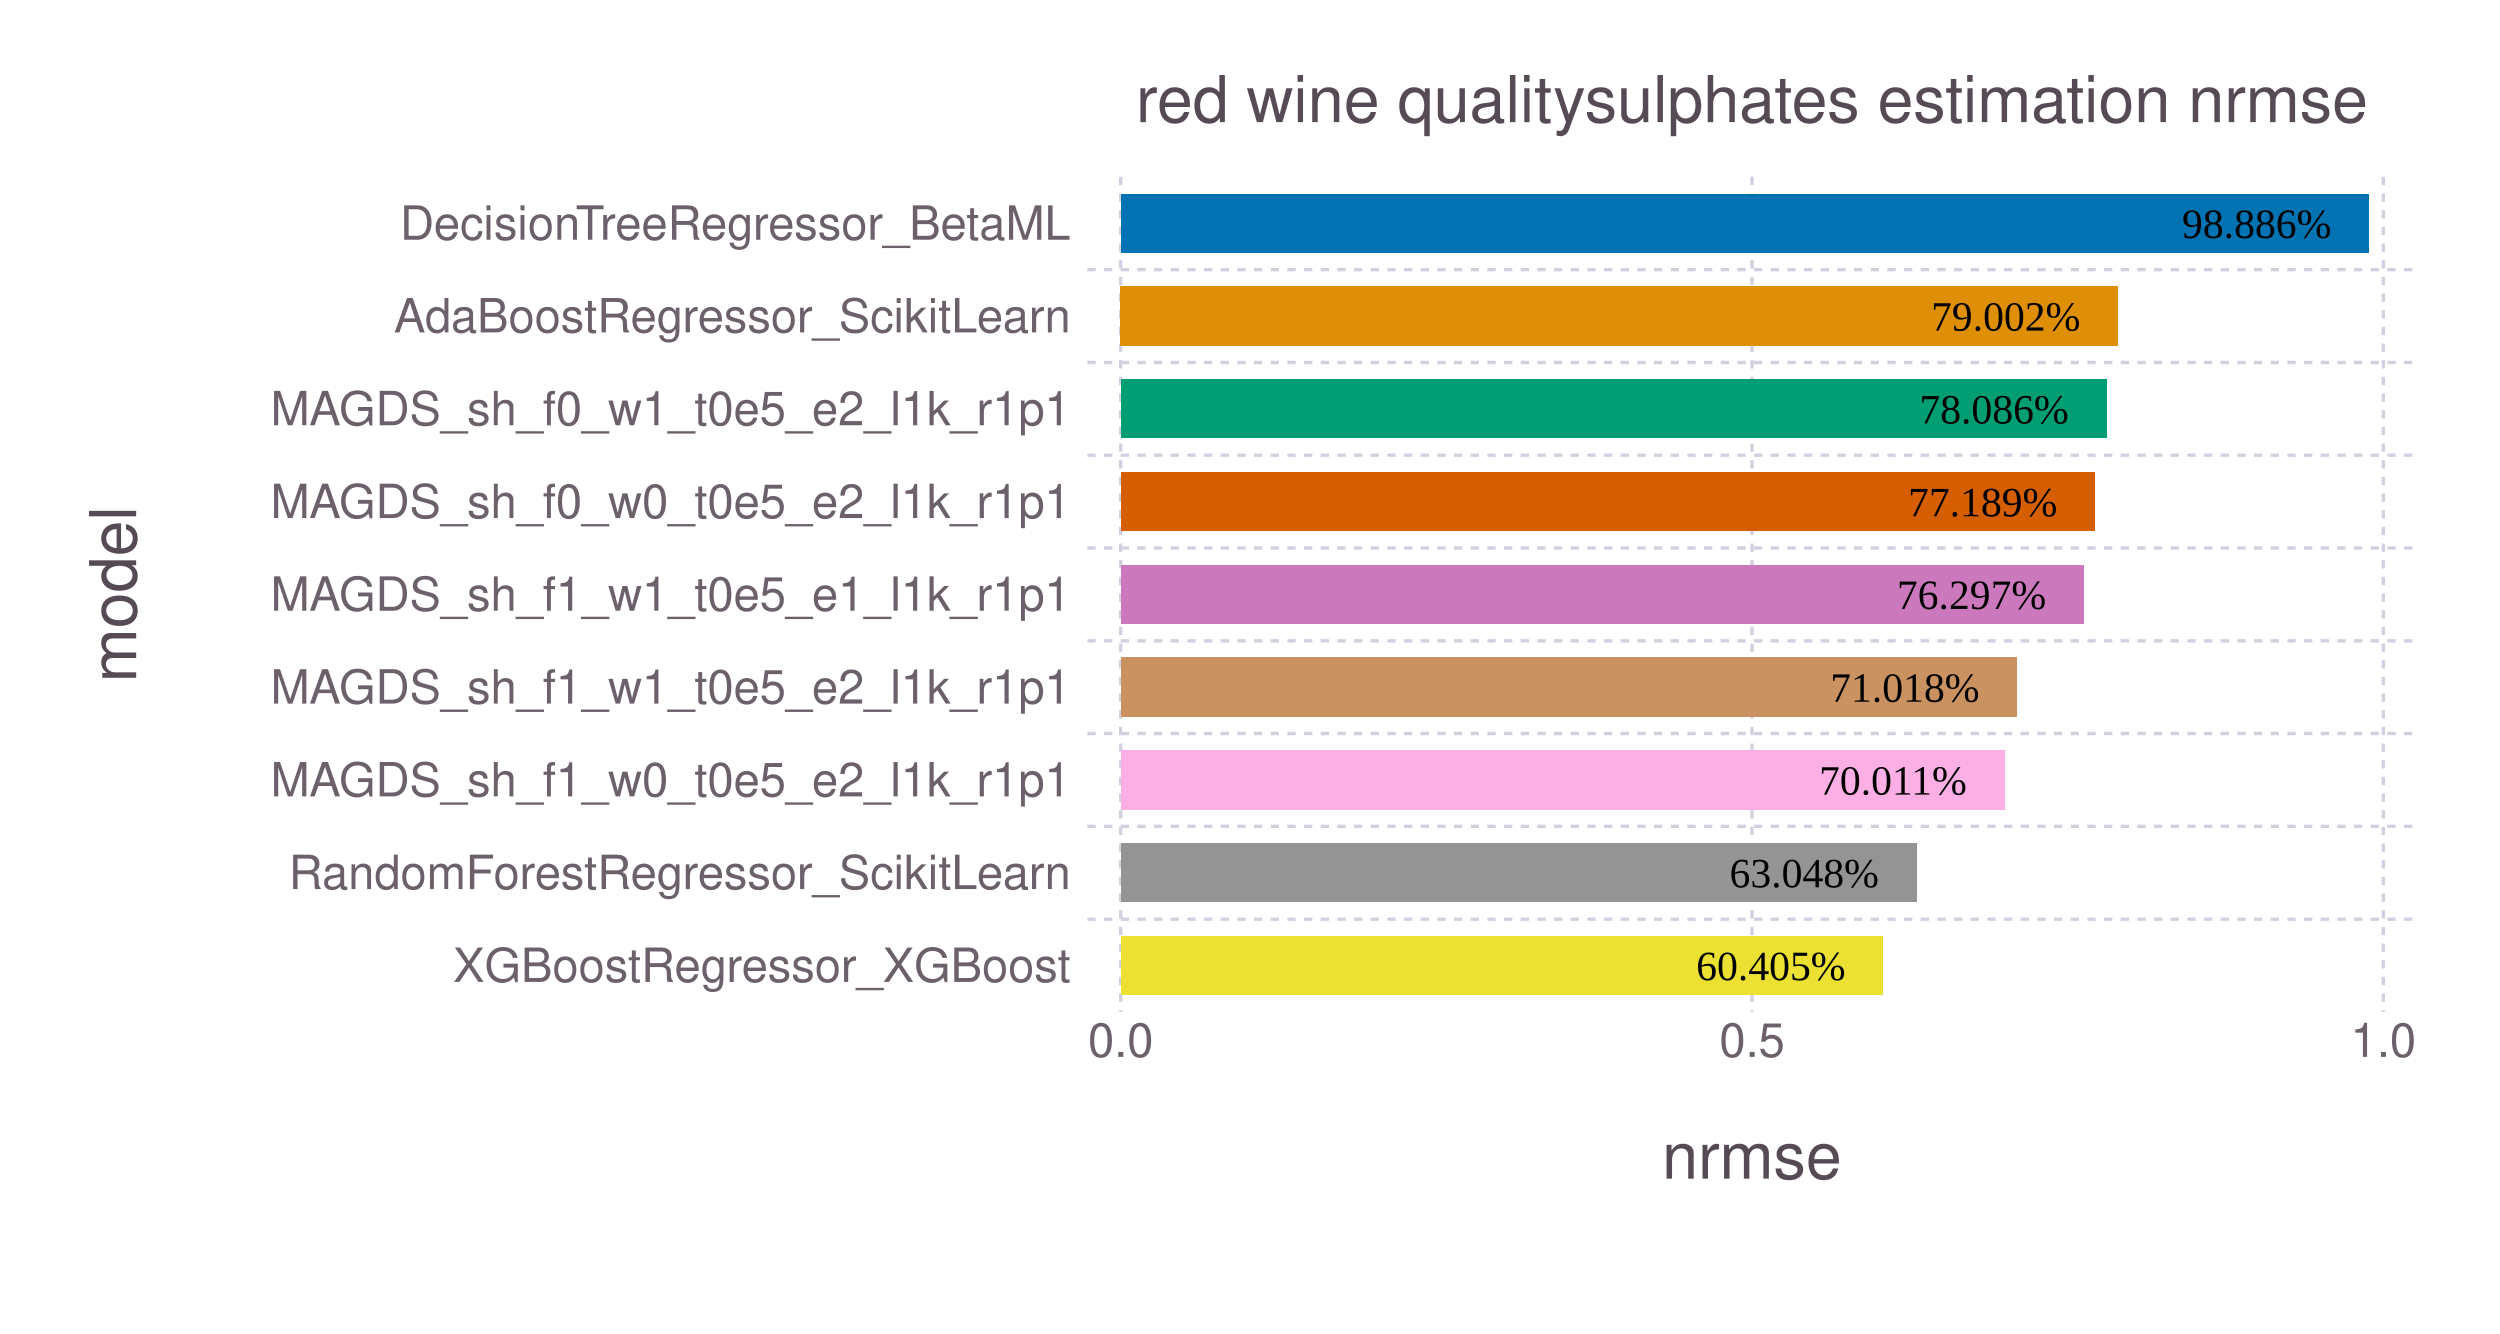
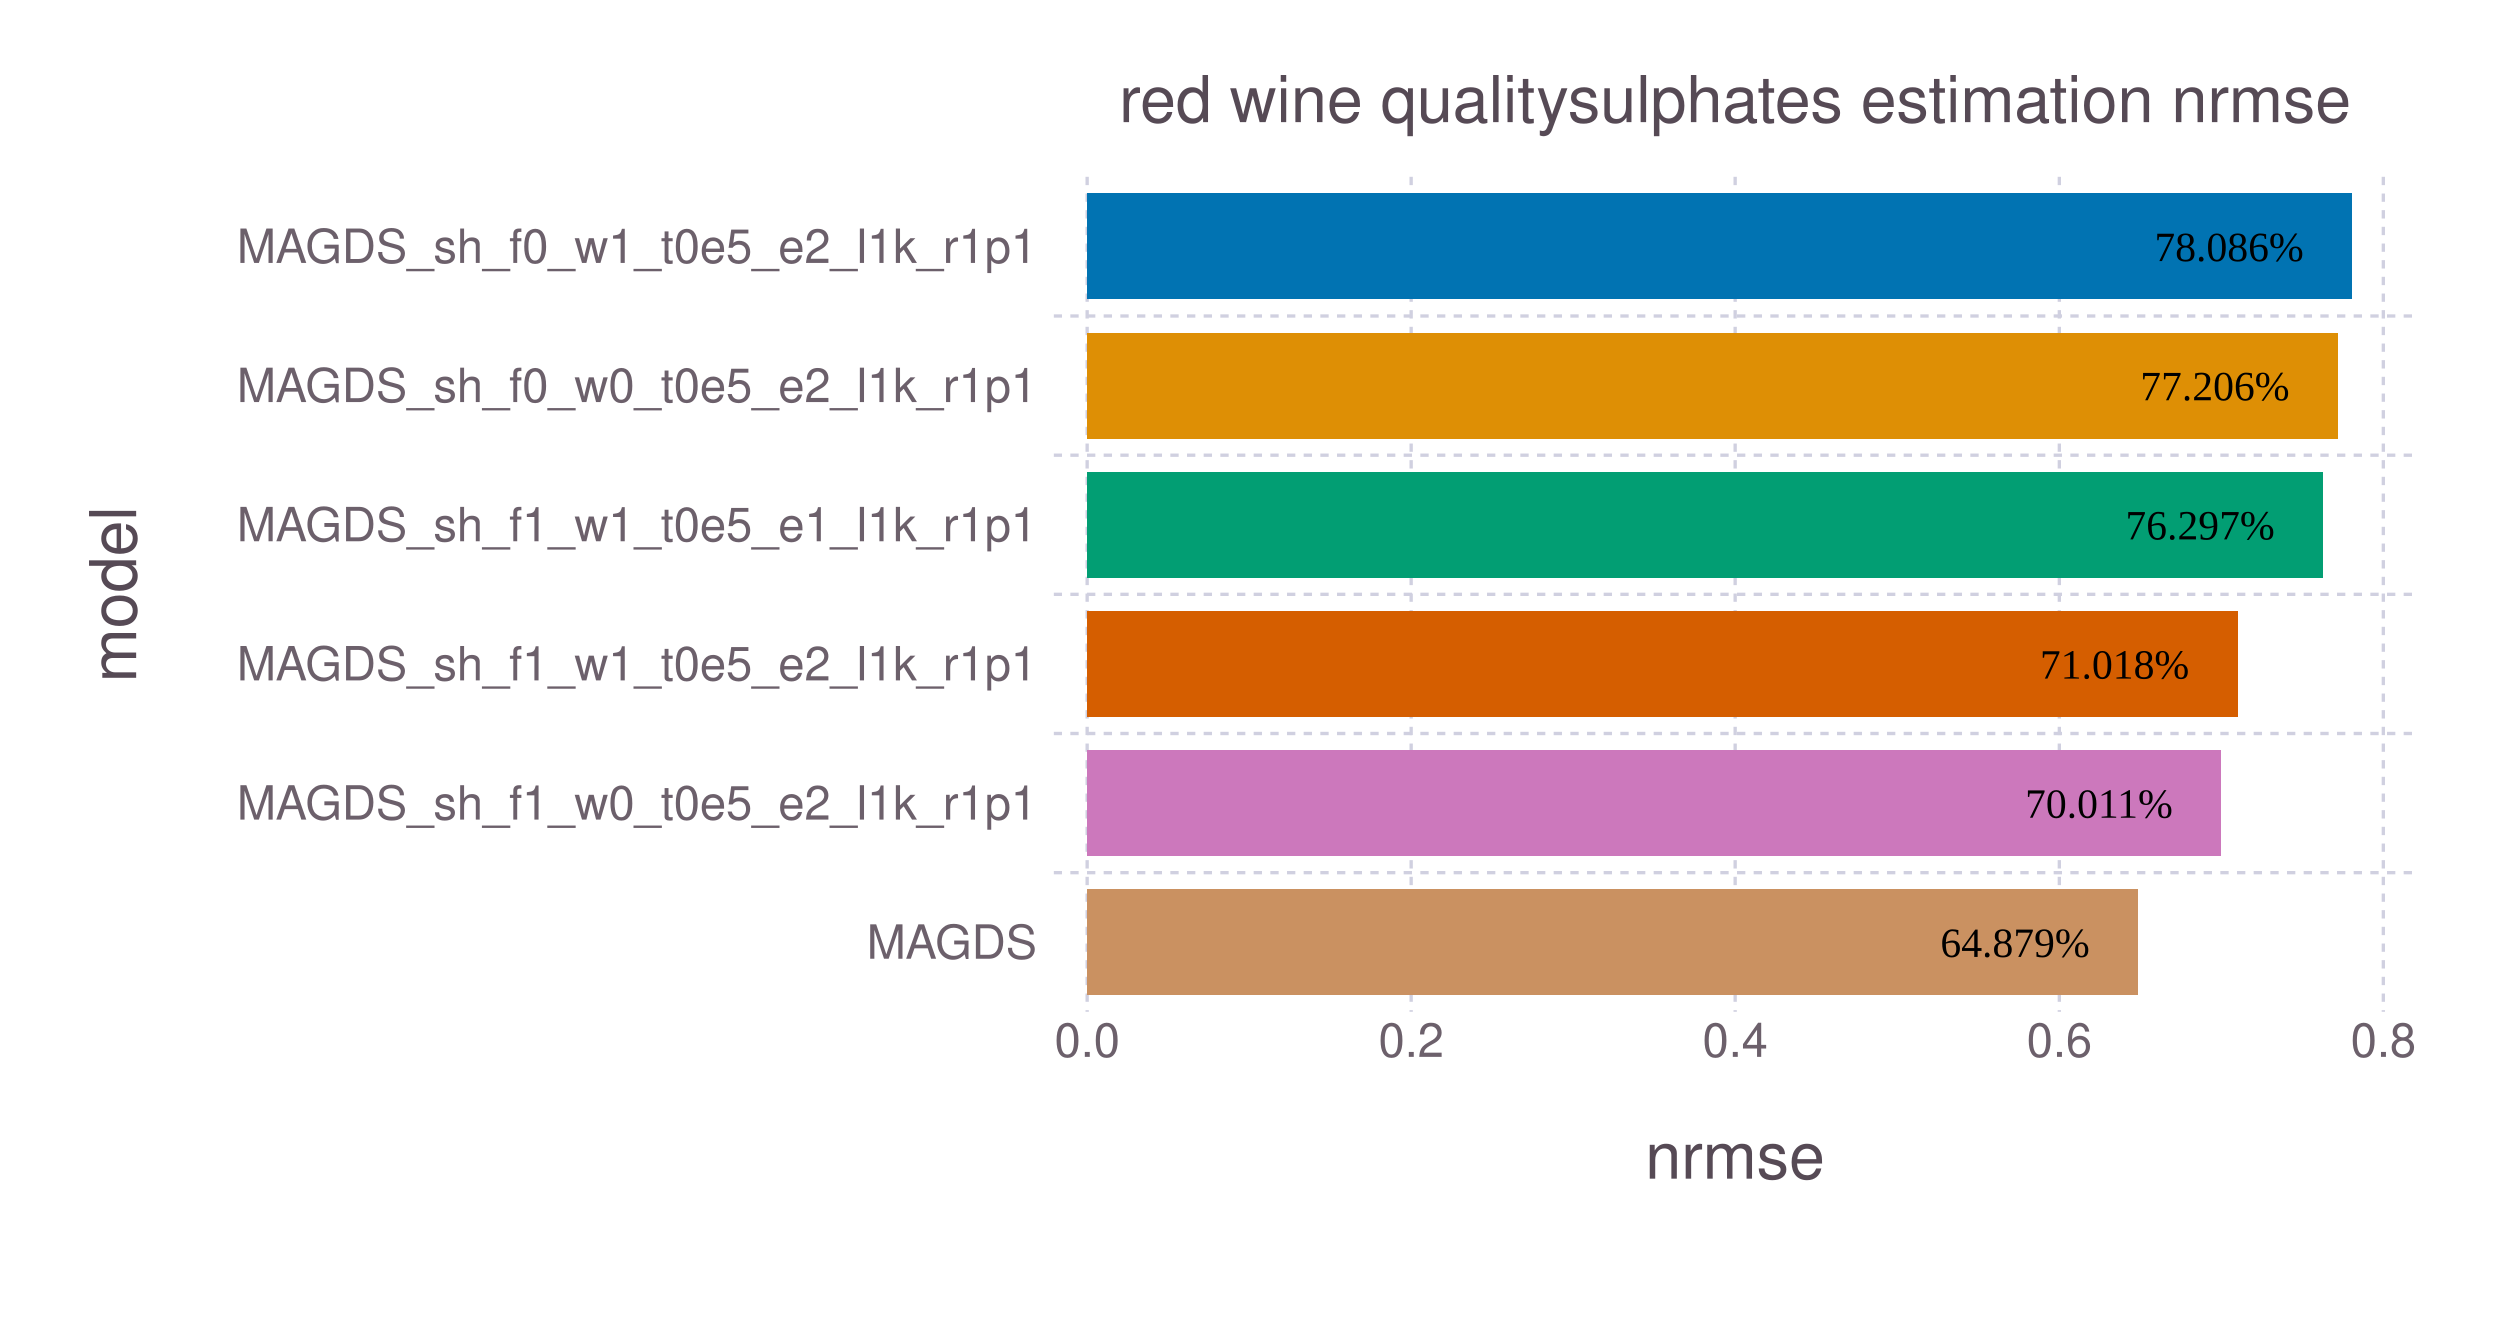
<svg xmlns="http://www.w3.org/2000/svg" version="1.2" width="150mm" height="80mm" viewBox="0 0 150 80" stroke="none" fill="#000000" stroke-width="0.3" font-size="3.88">
  <defs>
    <marker id="arrow" markerWidth="15" markerHeight="7" refX="5" refY="3.5" orient="auto" markerUnits="strokeWidth">
      <path d="M0,0 L15,3.5 L0,7 z" stroke="context-stroke" fill="context-stroke" />
    </marker>
  </defs>
-   <g class="plotroot xscalable" id="img-52f4d4ac-1">
-     <g font-size="3.88" font-family="'PT Sans','Helvetica Neue','Helvetica',sans-serif" fill="#564A55" stroke="#000000" stroke-opacity="0.000" id="img-52f4d4ac-2">
-       <g transform="translate(105.12,68.39)">
+   <g class="plotroot xscalable" id="img-17812367-1">
+     <g font-size="3.88" font-family="'PT Sans','Helvetica Neue','Helvetica',sans-serif" fill="#564A55" stroke="#000000" stroke-opacity="0.000" id="img-17812367-2">
+       <g transform="translate(104.11,68.39)">
        <g class="primitive">
          <text text-anchor="middle" dy="0.6em">nrmse</text>
        </g>
      </g>
    </g>
-     <g class="guide xlabels" font-size="2.82" font-family="'PT Sans Caption','Helvetica Neue','Helvetica',sans-serif" fill="#6C606B" id="img-52f4d4ac-3">
-       <g transform="translate(67.24,61.72)">
+     <g class="guide xlabels" font-size="2.82" font-family="'PT Sans Caption','Helvetica Neue','Helvetica',sans-serif" fill="#6C606B" id="img-17812367-3">
+       <g transform="translate(65.23,61.72)">
        <g class="primitive">
          <text text-anchor="middle" dy="0.6em">0.0</text>
        </g>
      </g>
-       <g transform="translate(105.12,61.72)">
+       <g transform="translate(84.67,61.72)">
        <g class="primitive">
-           <text text-anchor="middle" dy="0.6em">0.5</text>
+           <text text-anchor="middle" dy="0.6em">0.2</text>
+         </g>
+       </g>
+       <g transform="translate(104.11,61.72)">
+         <g class="primitive">
+           <text text-anchor="middle" dy="0.6em">0.4</text>
+         </g>
+       </g>
+       <g transform="translate(123.56,61.72)">
+         <g class="primitive">
+           <text text-anchor="middle" dy="0.6em">0.6</text>
        </g>
      </g>
      <g transform="translate(143,61.72)">
        <g class="primitive">
-           <text text-anchor="middle" dy="0.6em">1.0</text>
+           <text text-anchor="middle" dy="0.6em">0.8</text>
        </g>
      </g>
    </g>
-     <g clip-path="url(#img-52f4d4ac-4)">
-       <g id="img-52f4d4ac-5">
-         <g pointer-events="visible" stroke-width="0.3" fill="#000000" fill-opacity="0.000" stroke="#000000" stroke-opacity="0.000" class="guide background" id="img-52f4d4ac-6">
-           <g transform="translate(105.12,35.66)" id="img-52f4d4ac-7">
-             <path d="M-39.88,-25.05 L39.88,-25.05 39.88,25.05 -39.88,25.05  z" class="primitive" />
+     <g clip-path="url(#img-17812367-4)">
+       <g id="img-17812367-5">
+         <g pointer-events="visible" stroke-width="0.3" fill="#000000" fill-opacity="0.000" stroke="#000000" stroke-opacity="0.000" class="guide background" id="img-17812367-6">
+           <g transform="translate(104.11,35.66)" id="img-17812367-7">
+             <path d="M-40.89,-25.05 L40.89,-25.05 40.89,25.05 -40.89,25.05  z" class="primitive" />
          </g>
        </g>
-         <g class="guide ygridlines xfixed" stroke-dasharray="0.5,0.5" stroke-width="0.2" stroke="#D0D0E0" id="img-52f4d4ac-8">
-           <g transform="translate(105.12,16.18)" id="img-52f4d4ac-9">
-             <path fill="none" d="M-39.88,0 L39.88,0 " class="primitive" />
+         <g class="guide ygridlines xfixed" stroke-dasharray="0.5,0.5" stroke-width="0.2" stroke="#D0D0E0" id="img-17812367-8">
+           <g transform="translate(104.11,18.96)" id="img-17812367-9">
+             <path fill="none" d="M-40.89,0 L40.89,0 " class="primitive" />
          </g>
-           <g transform="translate(105.12,21.75)" id="img-52f4d4ac-10">
-             <path fill="none" d="M-39.88,0 L39.88,0 " class="primitive" />
+           <g transform="translate(104.11,27.31)" id="img-17812367-10">
+             <path fill="none" d="M-40.89,0 L40.89,0 " class="primitive" />
          </g>
-           <g transform="translate(105.12,27.31)" id="img-52f4d4ac-11">
-             <path fill="none" d="M-39.88,0 L39.88,0 " class="primitive" />
+           <g transform="translate(104.11,35.66)" id="img-17812367-11">
+             <path fill="none" d="M-40.89,0 L40.89,0 " class="primitive" />
          </g>
-           <g transform="translate(105.12,32.88)" id="img-52f4d4ac-12">
-             <path fill="none" d="M-39.88,0 L39.88,0 " class="primitive" />
+           <g transform="translate(104.11,44.01)" id="img-17812367-12">
+             <path fill="none" d="M-40.89,0 L40.89,0 " class="primitive" />
          </g>
-           <g transform="translate(105.12,38.45)" id="img-52f4d4ac-13">
-             <path fill="none" d="M-39.88,0 L39.88,0 " class="primitive" />
-           </g>
-           <g transform="translate(105.12,44.01)" id="img-52f4d4ac-14">
-             <path fill="none" d="M-39.88,0 L39.88,0 " class="primitive" />
-           </g>
-           <g transform="translate(105.12,49.58)" id="img-52f4d4ac-15">
-             <path fill="none" d="M-39.88,0 L39.88,0 " class="primitive" />
-           </g>
-           <g transform="translate(105.12,55.15)" id="img-52f4d4ac-16">
-             <path fill="none" d="M-39.88,0 L39.88,0 " class="primitive" />
+           <g transform="translate(104.11,52.36)" id="img-17812367-13">
+             <path fill="none" d="M-40.89,0 L40.89,0 " class="primitive" />
          </g>
        </g>
-         <g class="guide xgridlines yfixed" stroke-dasharray="0.5,0.5" stroke-width="0.2" stroke="#D0D0E0" id="img-52f4d4ac-17">
-           <g transform="translate(67.24,35.66)" id="img-52f4d4ac-18">
+         <g class="guide xgridlines yfixed" stroke-dasharray="0.5,0.5" stroke-width="0.2" stroke="#D0D0E0" id="img-17812367-14">
+           <g transform="translate(65.23,35.66)" id="img-17812367-15">
            <path fill="none" d="M0,-25.05 L0,25.05 " class="primitive" />
          </g>
-           <g transform="translate(105.12,35.66)" id="img-52f4d4ac-19">
+           <g transform="translate(84.67,35.66)" id="img-17812367-16">
            <path fill="none" d="M0,-25.05 L0,25.05 " class="primitive" />
          </g>
-           <g transform="translate(143,35.66)" id="img-52f4d4ac-20">
+           <g transform="translate(104.11,35.66)" id="img-17812367-17">
+             <path fill="none" d="M0,-25.05 L0,25.05 " class="primitive" />
+           </g>
+           <g transform="translate(123.56,35.66)" id="img-17812367-18">
+             <path fill="none" d="M0,-25.05 L0,25.05 " class="primitive" />
+           </g>
+           <g transform="translate(143,35.66)" id="img-17812367-19">
            <path fill="none" d="M0,-25.05 L0,25.05 " class="primitive" />
          </g>
        </g>
-         <g class="plotpanel" id="img-52f4d4ac-21">
-           <g shape-rendering="crispEdges" stroke-width="0.3" id="img-52f4d4ac-22">
-             <g stroke="#000000" stroke-opacity="0.000" class="geometry" id="img-52f4d4ac-23">
-               <g transform="translate(90.12,57.93)" id="img-52f4d4ac-24" fill="#ECE133">
-                 <path d="M-22.88,-1.78 L22.88,-1.78 22.88,1.78 -22.88,1.78  z" class="primitive" />
+         <g class="plotpanel" id="img-17812367-20">
+           <g shape-rendering="crispEdges" stroke-width="0.3" id="img-17812367-21">
+             <g stroke="#000000" stroke-opacity="0.000" class="geometry" id="img-17812367-22">
+               <g transform="translate(96.76,56.54)" id="img-17812367-23" fill="#CA9161">
+                 <path d="M-31.54,-3.18 L31.54,-3.18 31.54,3.18 -31.54,3.18  z" class="primitive" />
              </g>
-               <g transform="translate(91.12,52.36)" id="img-52f4d4ac-25" fill="#949494">
-                 <path d="M-23.88,-1.78 L23.88,-1.78 23.88,1.78 -23.88,1.78  z" class="primitive" />
+               <g transform="translate(99.26,48.19)" id="img-17812367-24" fill="#CC78BC">
+                 <path d="M-34.03,-3.18 L34.03,-3.18 34.03,3.18 -34.03,3.18  z" class="primitive" />
              </g>
-               <g transform="translate(93.76,46.8)" id="img-52f4d4ac-26" fill="#FBAFE4">
-                 <path d="M-26.52,-1.78 L26.52,-1.78 26.52,1.78 -26.52,1.78  z" class="primitive" />
+               <g transform="translate(99.75,39.84)" id="img-17812367-25" fill="#D55E00">
+                 <path d="M-34.52,-3.18 L34.52,-3.18 34.52,3.18 -34.52,3.18  z" class="primitive" />
              </g>
-               <g transform="translate(94.14,41.23)" id="img-52f4d4ac-27" fill="#CA9161">
-                 <path d="M-26.9,-1.78 L26.9,-1.78 26.9,1.78 -26.9,1.78  z" class="primitive" />
+               <g transform="translate(102.31,31.49)" id="img-17812367-26" fill="#029E73">
+                 <path d="M-37.09,-3.18 L37.09,-3.18 37.09,3.18 -37.09,3.18  z" class="primitive" />
              </g>
-               <g transform="translate(96.14,35.66)" id="img-52f4d4ac-28" fill="#CC78BC">
-                 <path d="M-28.9,-1.78 L28.9,-1.78 28.9,1.78 -28.9,1.78  z" class="primitive" />
+               <g transform="translate(102.75,23.14)" id="img-17812367-27" fill="#DE8F05">
+                 <path d="M-37.53,-3.18 L37.53,-3.18 37.53,3.18 -37.53,3.18  z" class="primitive" />
              </g>
-               <g transform="translate(96.48,30.1)" id="img-52f4d4ac-29" fill="#D55E00">
-                 <path d="M-29.24,-1.78 L29.24,-1.78 29.24,1.78 -29.24,1.78  z" class="primitive" />
-               </g>
-               <g transform="translate(96.82,24.53)" id="img-52f4d4ac-30" fill="#029E73">
-                 <path d="M-29.58,-1.78 L29.58,-1.78 29.58,1.78 -29.58,1.78  z" class="primitive" />
-               </g>
-               <g transform="translate(97.16,18.96)" id="img-52f4d4ac-31" fill="#DE8F05">
-                 <path d="M-29.93,-1.78 L29.93,-1.78 29.93,1.78 -29.93,1.78  z" class="primitive" />
-               </g>
-               <g transform="translate(104.7,13.4)" id="img-52f4d4ac-32" fill="#0173B2">
-                 <path d="M-37.46,-1.78 L37.46,-1.78 37.46,1.78 -37.46,1.78  z" class="primitive" />
+               <g transform="translate(103.18,14.79)" id="img-17812367-28" fill="#0173B2">
+                 <path d="M-37.96,-3.18 L37.96,-3.18 37.96,3.18 -37.96,3.18  z" class="primitive" />
              </g>
            </g>
          </g>
        </g>
-         <g class="geometry" id="img-52f4d4ac-33">
-           <g fill="#000000" font-size="2.5" id="img-52f4d4ac-34">
-             <g transform="translate(139.88,13.4)" id="img-52f4d4ac-35">
-               <g class="primitive">
-                 <text text-anchor="end" dy="0.35em">98.886%</text>
-               </g>
-             </g>
-             <g transform="translate(124.82,18.96)" id="img-52f4d4ac-36">
-               <g class="primitive">
-                 <text text-anchor="end" dy="0.35em">79.002%</text>
-               </g>
-             </g>
-             <g transform="translate(124.12,24.53)" id="img-52f4d4ac-37">
+         <g class="geometry" id="img-17812367-29">
+           <g fill="#000000" font-size="2.5" id="img-17812367-30">
+             <g transform="translate(138.22,14.79)" id="img-17812367-31">
              <g class="primitive">
                <text text-anchor="end" dy="0.35em">78.086%</text>
              </g>
            </g>
-             <g transform="translate(123.44,30.1)" id="img-52f4d4ac-38">
+             <g transform="translate(137.37,23.14)" id="img-17812367-32">
              <g class="primitive">
-                 <text text-anchor="end" dy="0.35em">77.189%</text>
+                 <text text-anchor="end" dy="0.35em">77.206%</text>
              </g>
            </g>
-             <g transform="translate(122.77,35.66)" id="img-52f4d4ac-39">
+             <g transform="translate(136.48,31.49)" id="img-17812367-33">
              <g class="primitive">
                <text text-anchor="end" dy="0.35em">76.297%</text>
              </g>
            </g>
-             <g transform="translate(118.77,41.23)" id="img-52f4d4ac-40">
+             <g transform="translate(131.35,39.84)" id="img-17812367-34">
              <g class="primitive">
                <text text-anchor="end" dy="0.35em">71.018%</text>
              </g>
            </g>
-             <g transform="translate(118.01,46.8)" id="img-52f4d4ac-41">
+             <g transform="translate(130.37,48.19)" id="img-17812367-35">
              <g class="primitive">
                <text text-anchor="end" dy="0.35em">70.011%</text>
              </g>
            </g>
-             <g transform="translate(112.73,52.36)" id="img-52f4d4ac-42">
+             <g transform="translate(125.38,56.54)" id="img-17812367-36">
              <g class="primitive">
-                 <text text-anchor="end" dy="0.35em">63.048%</text>
-               </g>
-             </g>
-             <g transform="translate(110.73,57.93)" id="img-52f4d4ac-43">
-               <g class="primitive">
-                 <text text-anchor="end" dy="0.35em">60.405%</text>
+                 <text text-anchor="end" dy="0.35em">64.879%</text>
              </g>
            </g>
          </g>
        </g>
      </g>
    </g>
-     <g class="guide ylabels" font-size="2.82" font-family="'PT Sans Caption','Helvetica Neue','Helvetica',sans-serif" fill="#6C606B" id="img-52f4d4ac-44">
-       <g transform="translate(64.24,13.4)" id="img-52f4d4ac-45">
-         <g class="primitive">
-           <text text-anchor="end" dy="0.35em">DecisionTreeRegressor_BetaML</text>
-         </g>
-       </g>
-       <g transform="translate(64.24,18.96)" id="img-52f4d4ac-46">
-         <g class="primitive">
-           <text text-anchor="end" dy="0.35em">AdaBoostRegressor_ScikitLearn</text>
-         </g>
-       </g>
-       <g transform="translate(64.24,24.53)" id="img-52f4d4ac-47">
+     <g class="guide ylabels" font-size="2.82" font-family="'PT Sans Caption','Helvetica Neue','Helvetica',sans-serif" fill="#6C606B" id="img-17812367-37">
+       <g transform="translate(62.22,14.79)" id="img-17812367-38">
        <g class="primitive">
          <text text-anchor="end" dy="0.35em">MAGDS_sh_f0_w1_t0e5_e2_l1k_r1p1</text>
        </g>
      </g>
-       <g transform="translate(64.24,30.1)" id="img-52f4d4ac-48">
+       <g transform="translate(62.22,23.14)" id="img-17812367-39">
        <g class="primitive">
          <text text-anchor="end" dy="0.35em">MAGDS_sh_f0_w0_t0e5_e2_l1k_r1p1</text>
        </g>
      </g>
-       <g transform="translate(64.24,35.66)" id="img-52f4d4ac-49">
+       <g transform="translate(62.22,31.49)" id="img-17812367-40">
        <g class="primitive">
          <text text-anchor="end" dy="0.35em">MAGDS_sh_f1_w1_t0e5_e1_l1k_r1p1</text>
        </g>
      </g>
-       <g transform="translate(64.24,41.23)" id="img-52f4d4ac-50">
+       <g transform="translate(62.22,39.84)" id="img-17812367-41">
        <g class="primitive">
          <text text-anchor="end" dy="0.35em">MAGDS_sh_f1_w1_t0e5_e2_l1k_r1p1</text>
        </g>
      </g>
-       <g transform="translate(64.24,46.8)" id="img-52f4d4ac-51">
+       <g transform="translate(62.22,48.19)" id="img-17812367-42">
        <g class="primitive">
          <text text-anchor="end" dy="0.35em">MAGDS_sh_f1_w0_t0e5_e2_l1k_r1p1</text>
        </g>
      </g>
-       <g transform="translate(64.24,52.36)" id="img-52f4d4ac-52">
+       <g transform="translate(62.22,56.54)" id="img-17812367-43">
        <g class="primitive">
-           <text text-anchor="end" dy="0.35em">RandomForestRegressor_ScikitLearn</text>
-         </g>
-       </g>
-       <g transform="translate(64.24,57.93)" id="img-52f4d4ac-53">
-         <g class="primitive">
-           <text text-anchor="end" dy="0.35em">XGBoostRegressor_XGBoost</text>
+           <text text-anchor="end" dy="0.35em">MAGDS</text>
        </g>
      </g>
    </g>
-     <g font-size="3.88" font-family="'PT Sans','Helvetica Neue','Helvetica',sans-serif" fill="#564A55" stroke="#000000" stroke-opacity="0.000" id="img-52f4d4ac-54">
-       <g transform="translate(8.81,33.66)" id="img-52f4d4ac-55">
+     <g font-size="3.88" font-family="'PT Sans','Helvetica Neue','Helvetica',sans-serif" fill="#564A55" stroke="#000000" stroke-opacity="0.000" id="img-17812367-44">
+       <g transform="translate(8.81,33.66)" id="img-17812367-45">
        <g class="primitive">
          <text text-anchor="middle" dy="0.35em" transform="rotate(-90,0, 2)">model</text>
        </g>
      </g>
    </g>
-     <g font-size="3.88" font-family="'PT Sans','Helvetica Neue','Helvetica',sans-serif" fill="#564A55" stroke="#000000" stroke-opacity="0.000" id="img-52f4d4ac-56">
-       <g transform="translate(105.12,5)" id="img-52f4d4ac-57">
+     <g font-size="3.88" font-family="'PT Sans','Helvetica Neue','Helvetica',sans-serif" fill="#564A55" stroke="#000000" stroke-opacity="0.000" id="img-17812367-46">
+       <g transform="translate(104.11,5)" id="img-17812367-47">
        <g class="primitive">
          <text text-anchor="middle" dy="0.6em">red wine qualitysulphates estimation nrmse</text>
        </g>
      </g>
    </g>
  </g>
  <defs>
-     <clipPath id="img-52f4d4ac-4">
-       <path d="M65.24,10.61 L145,10.61 145,60.72 65.24,60.72 " />
+     <clipPath id="img-17812367-4">
+       <path d="M63.23,10.61 L145,10.61 145,60.72 63.23,60.72 " />
    </clipPath>
  </defs>
</svg>
